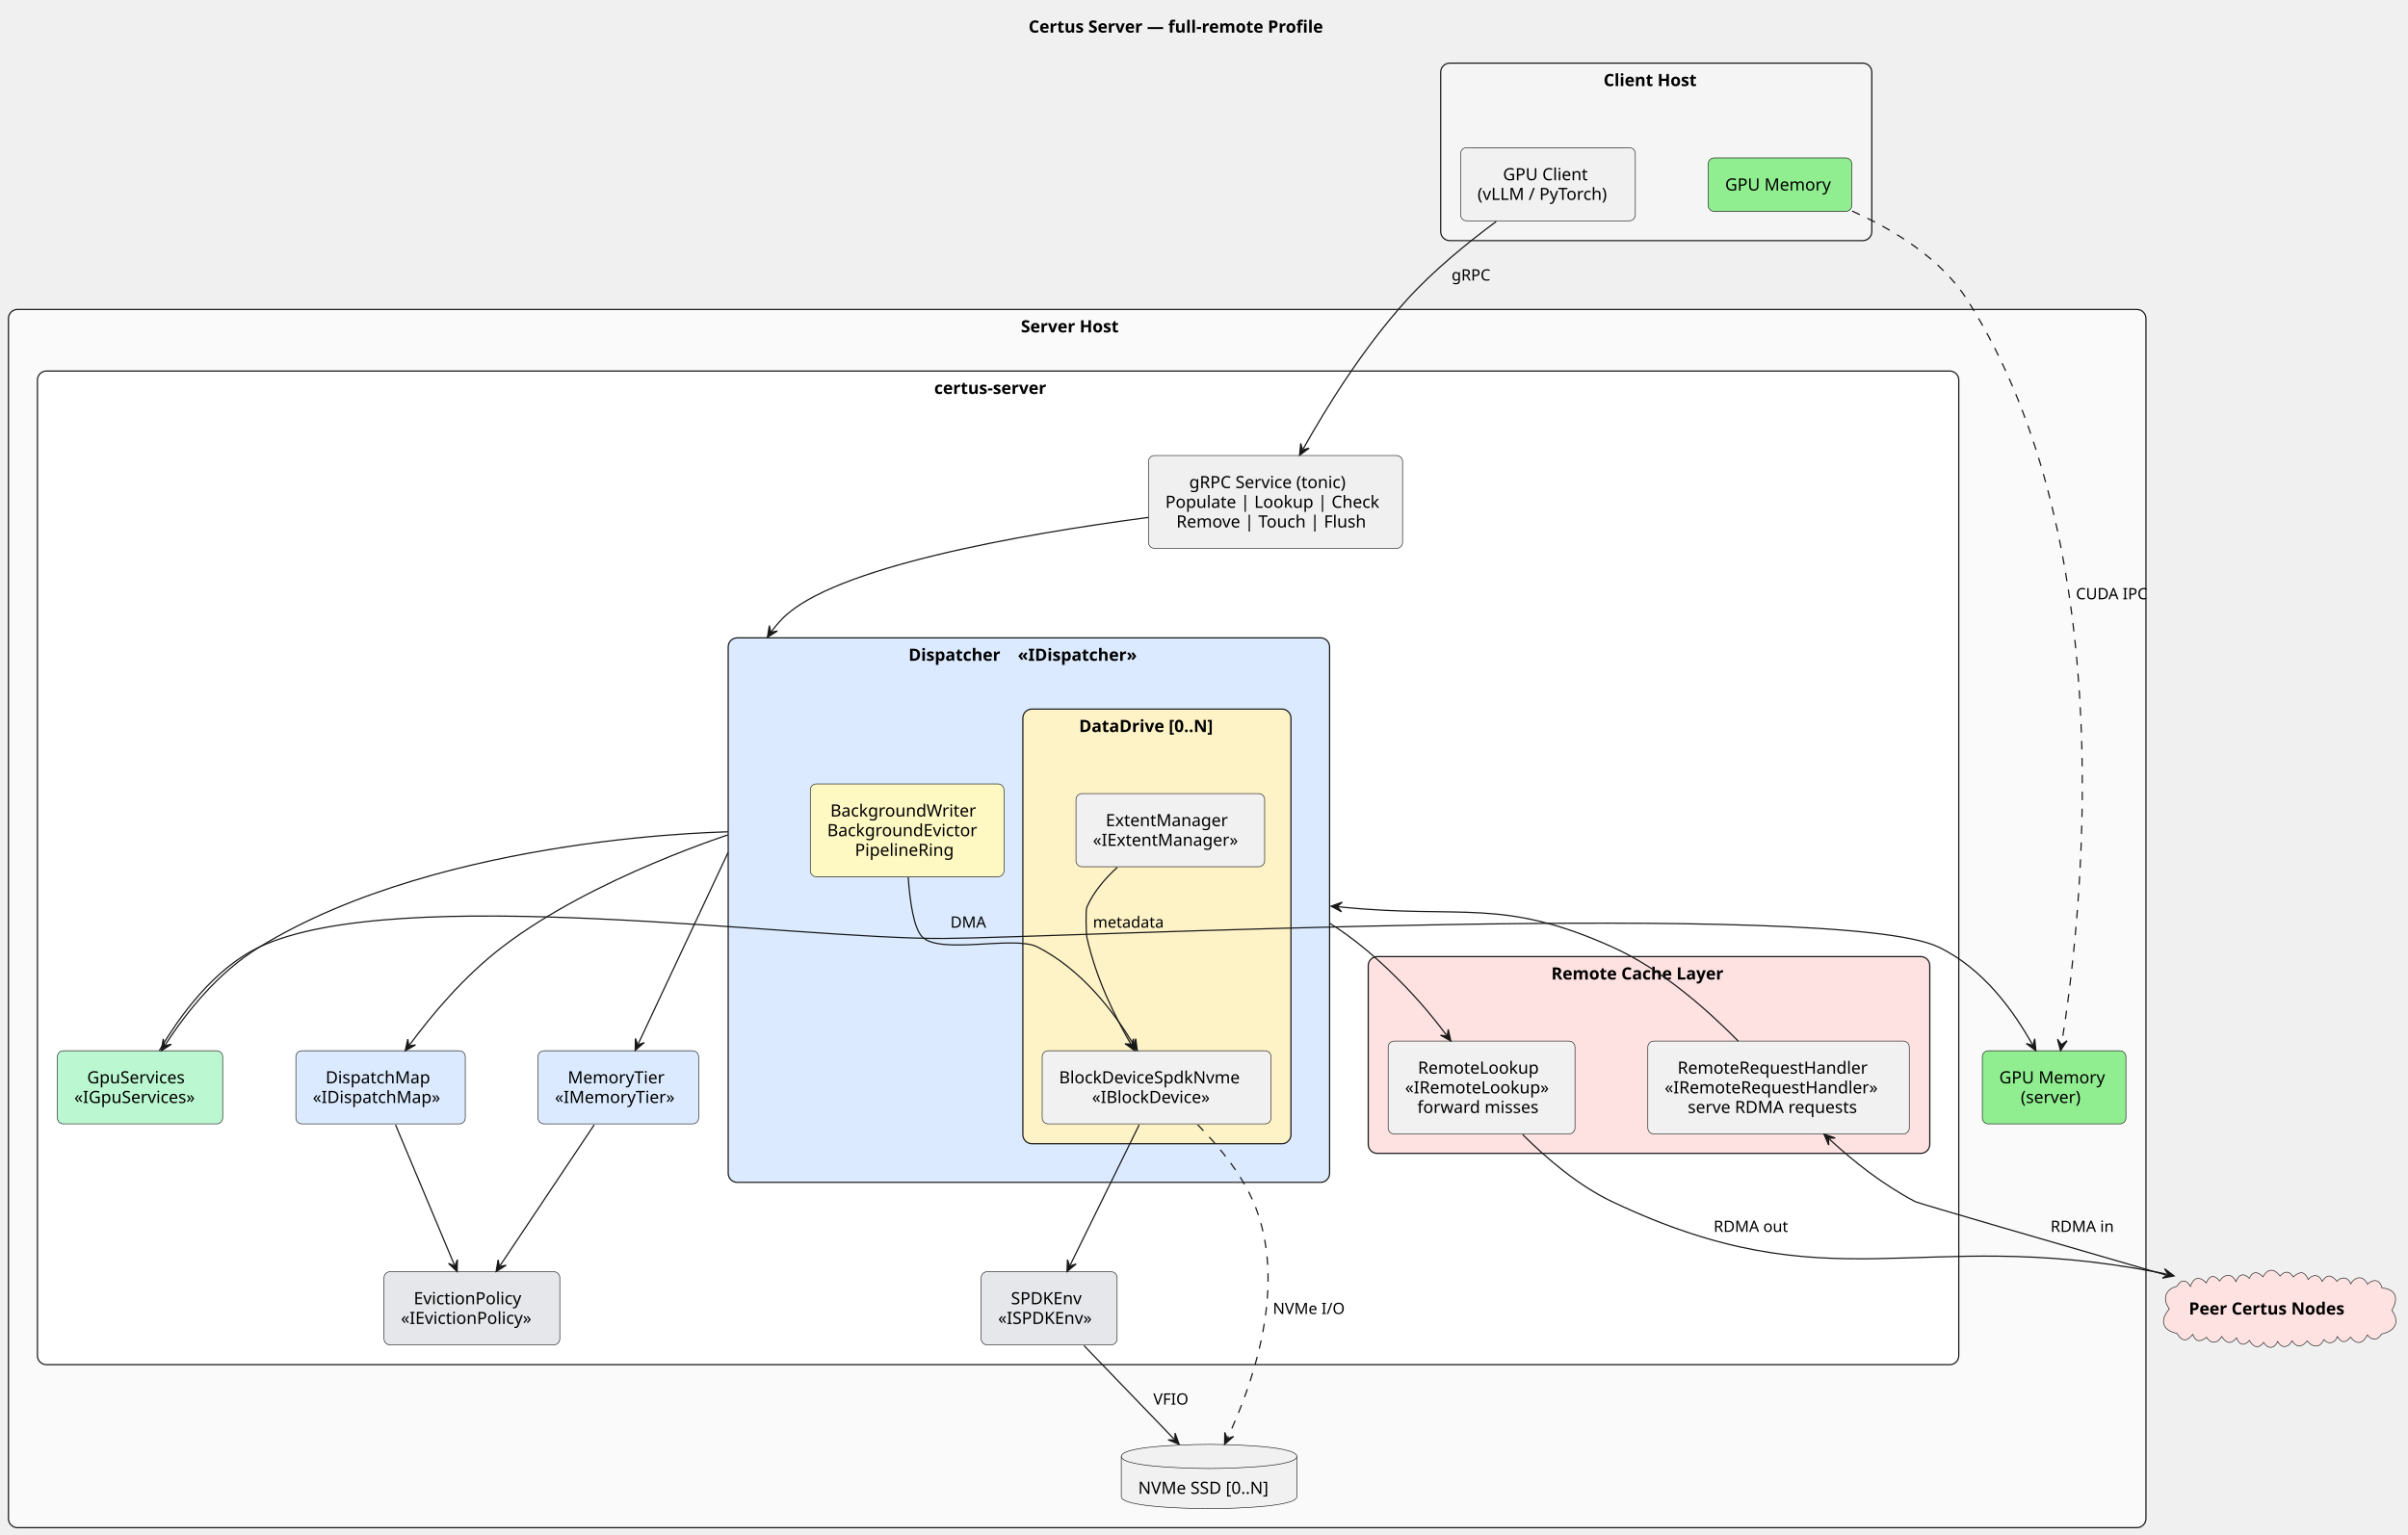
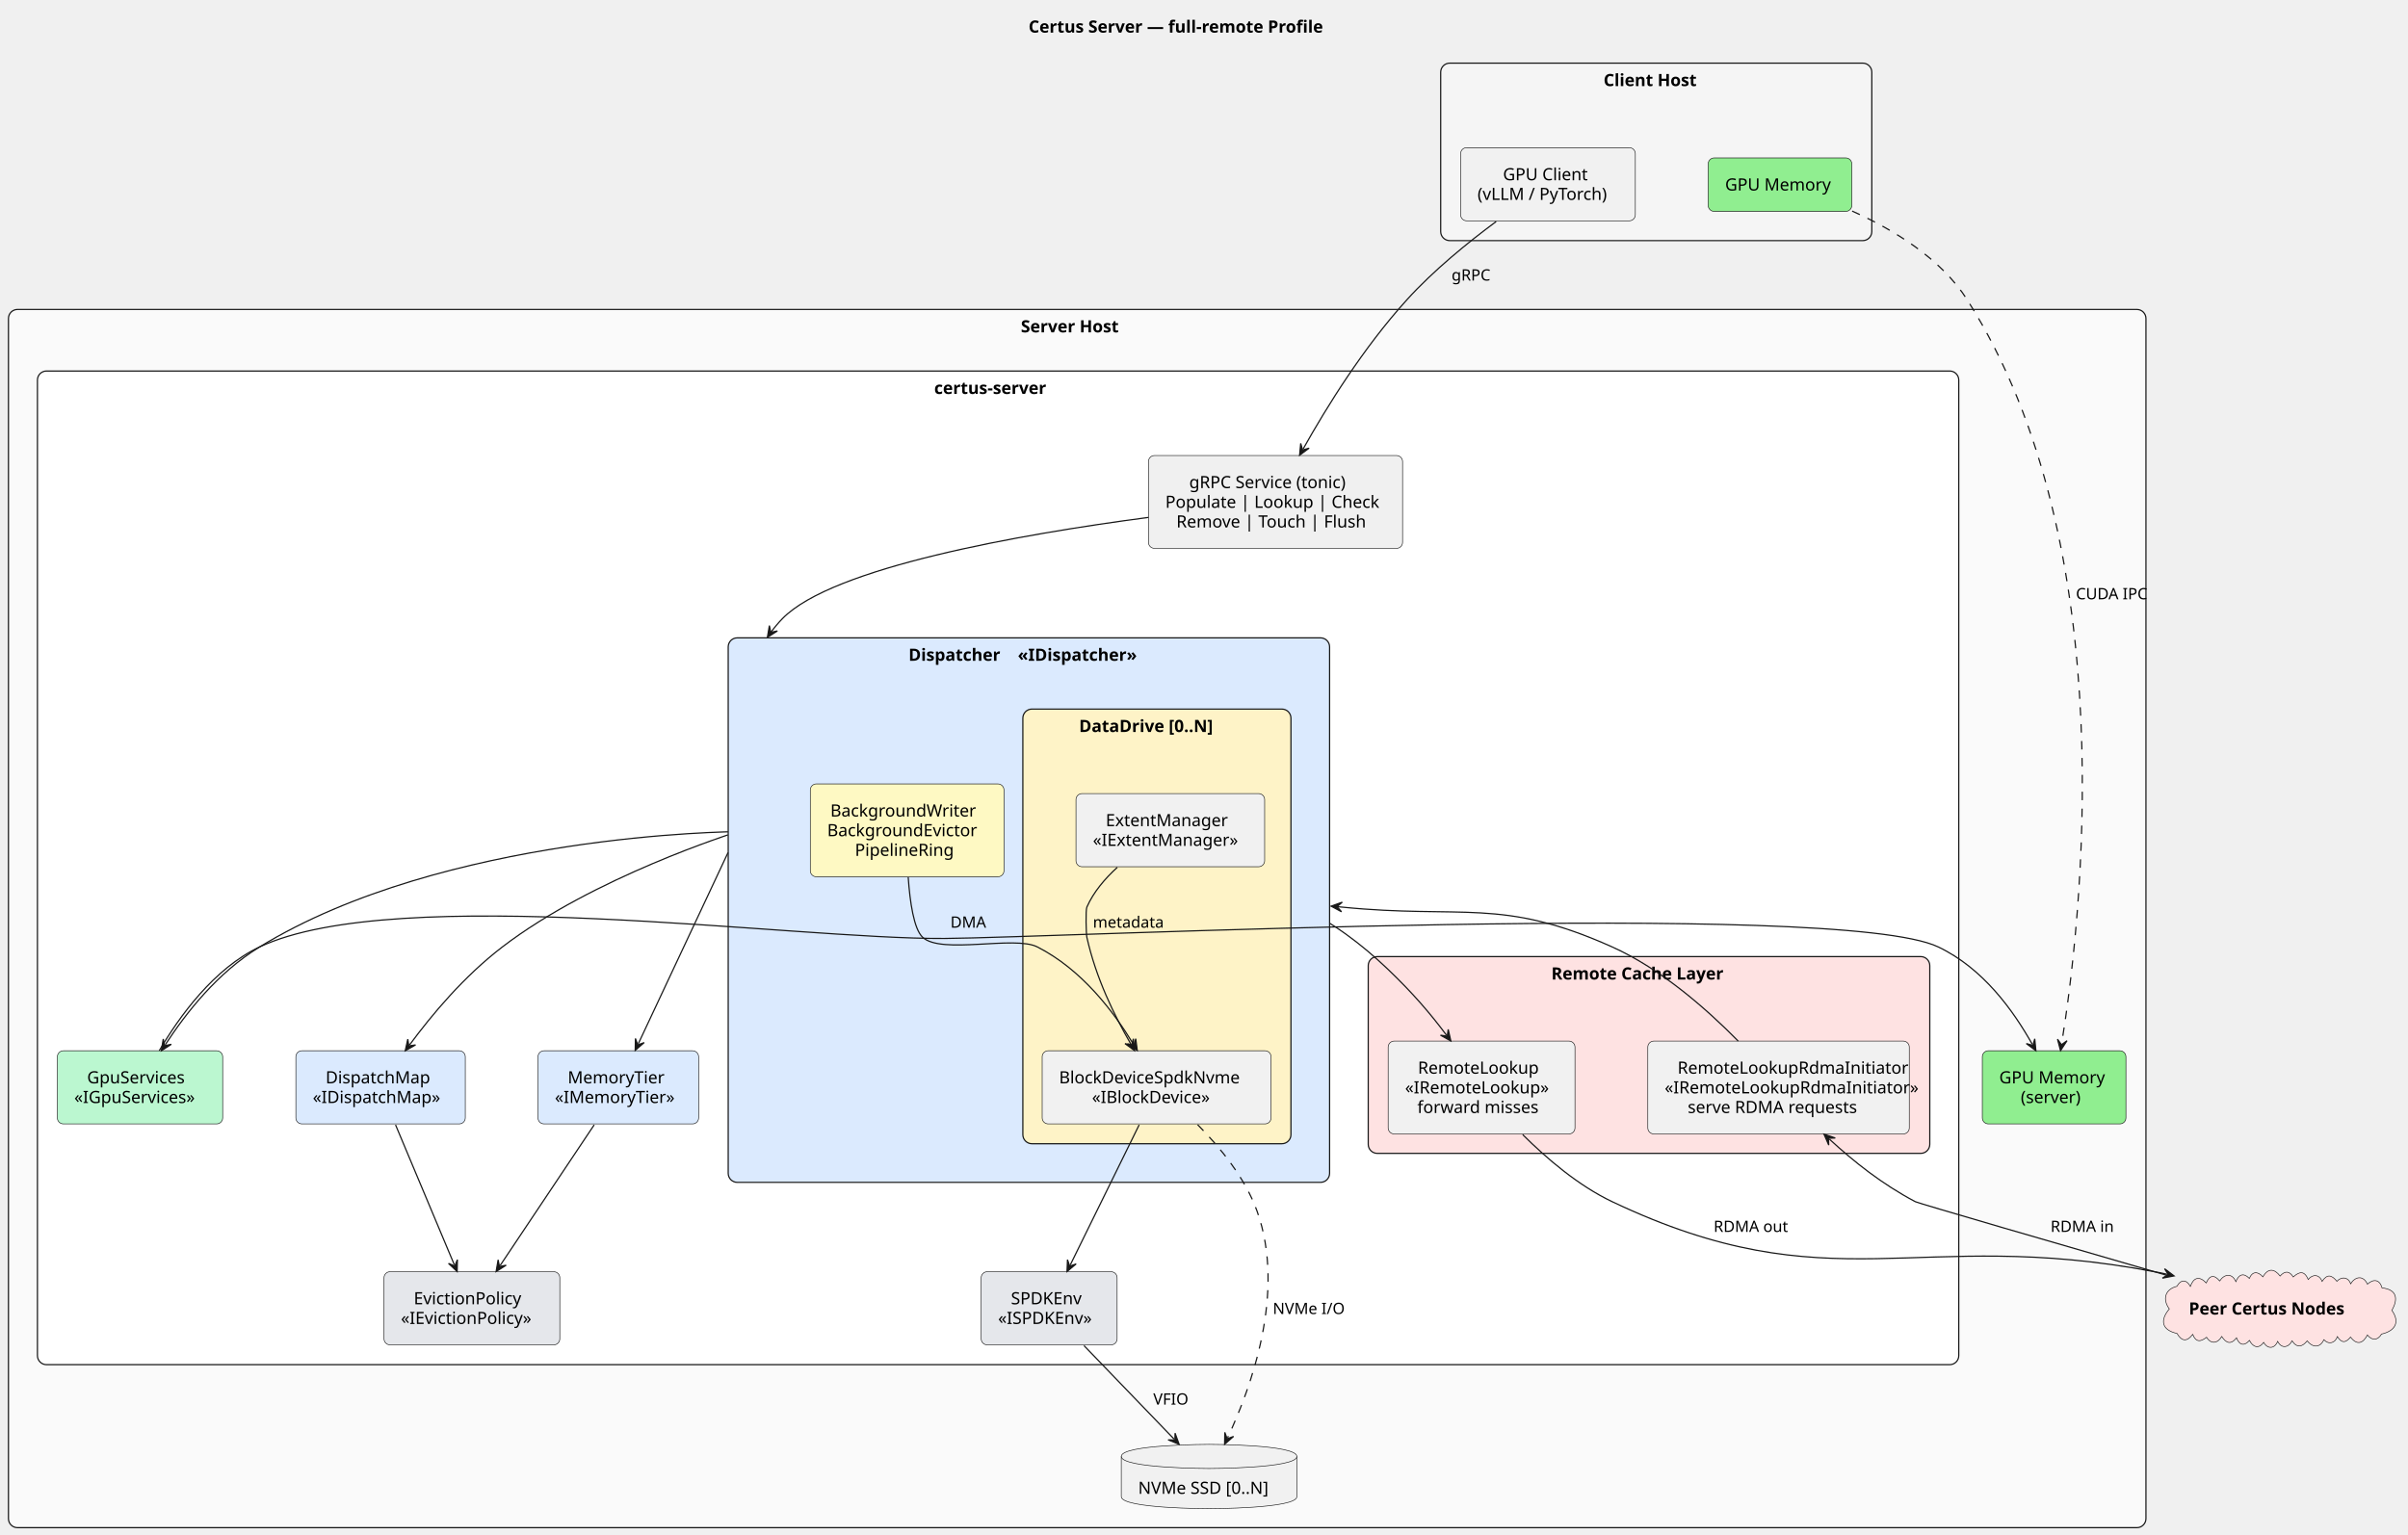
<svg xmlns="http://www.w3.org/2000/svg" contentStyleType="text/css" data-diagram-type="DESCRIPTION" height="1271px" preserveAspectRatio="none" style="width:1994px;height:1271px;background:#FFFFFF;" version="1.1" viewBox="0 0 1994 1271" width="1994px" zoomAndPan="magnify">
  <defs />
  <g>
    <g class="title" data-source-line="13">
      <text fill="#000000" font-family="sans-serif" font-size="14" font-weight="bold" lengthAdjust="spacing" textLength="277.396" x="851.74" y="26.995">Certus Server — full-remote Profile</text>
    </g>
    <g class="cluster" data-entity="client_box" data-source-line="18" data-uid="ent0002" id="cluster_client_box">
      <rect fill="#F5F5F5" height="147" rx="7.5" ry="7.5" style="stroke:#181818;stroke-width:1;" width="357" x="1193" y="52.297" />
      <text fill="#000000" font-family="sans-serif" font-size="14" font-weight="bold" lengthAdjust="spacing" textLength="87.261" x="1327.87" y="71.292">Client Host</text>
    </g>
    <g class="cluster" data-entity="server_box" data-source-line="26" data-uid="ent0005" id="cluster_server_box">
      <rect fill="#FAFAFA" height="1009" rx="7.5" ry="7.5" style="stroke:#181818;stroke-width:1;" width="1770" x="7" y="256.297" />
      <text fill="#000000" font-family="sans-serif" font-size="14" font-weight="bold" lengthAdjust="spacing" textLength="93.242" x="845.379" y="275.292">Server Host</text>
    </g>
    <g class="cluster" data-entity="server_proc" data-source-line="28" data-uid="ent0006" id="cluster_server_proc">
      <rect fill="#FFFFFF" height="823" rx="7.5" ry="7.5" style="stroke:#181818;stroke-width:1;" width="1591" x="31" y="307.297" />
      <text fill="#000000" font-family="sans-serif" font-size="14" font-weight="bold" lengthAdjust="spacing" textLength="105.759" x="773.621" y="326.292">certus-server</text>
    </g>
    <g class="cluster" data-entity="dispatcher" data-source-line="32" data-uid="ent0008" id="cluster_dispatcher">
      <rect fill="#DBEAFE" height="451" rx="7.5" ry="7.5" style="stroke:#181818;stroke-width:1;" width="498" x="603" y="528.297" />
      <text fill="#000000" font-family="sans-serif" font-size="14" font-weight="bold" lengthAdjust="spacing" textLength="85.579" x="752.335" y="547.292">Dispatcher</text>
      <text fill="#000000" font-family="sans-serif" font-size="14" font-weight="bold" lengthAdjust="spacing" textLength="108.876" x="842.789" y="547.292">«IDispatcher»</text>
    </g>
    <g class="cluster" data-entity="data_drive" data-source-line="33" data-uid="ent0009" id="cluster_data_drive">
      <rect fill="#FEF3C7" height="360" rx="7.5" ry="7.5" style="stroke:#181818;stroke-width:1;" width="222" x="847" y="587.297" />
      <text fill="#000000" font-family="sans-serif" font-size="14" font-weight="bold" lengthAdjust="spacing" textLength="128.919" x="893.54" y="606.292">DataDrive [0..N]</text>
    </g>
    <g class="cluster" data-entity="remote_box" data-source-line="46" data-uid="ent0018" id="cluster_remote_box">
      <rect fill="#FEE2E2" height="163" rx="7.5" ry="7.5" style="stroke:#181818;stroke-width:1;" width="465" x="1133" y="792.297" />
      <text fill="#000000" font-family="sans-serif" font-size="14" font-weight="bold" lengthAdjust="spacing" textLength="161.793" x="1284.603" y="811.292">Remote Cache Layer</text>
    </g>
    <g class="entity" data-entity="pyclient" data-source-line="19" data-uid="ent0003" id="entity_pyclient">
      <rect fill="#F1F1F1" height="60.594" rx="5" ry="5" style="stroke:#181818;stroke-width:0.5;" width="144.676" x="1209.5" y="122.297" />
      <text fill="#000000" font-family="sans-serif" font-size="14" lengthAdjust="spacing" textLength="74.519" x="1244.579" y="149.292">GPU Client</text>
      <text fill="#000000" font-family="sans-serif" font-size="14" lengthAdjust="spacing" textLength="116.676" x="1223.5" y="165.589">(vLLM / PyTorch)</text>
    </g>
    <g class="entity" data-entity="client_gpu" data-source-line="20" data-uid="ent0004" id="entity_client_gpu">
      <rect fill="#90EE90" height="44.297" rx="5" ry="5" style="stroke:#181818;stroke-width:0.5;" width="118.925" x="1414.5" y="130.797" />
      <text fill="#000000" font-family="sans-serif" font-size="14" lengthAdjust="spacing" textLength="90.925" x="1428.5" y="157.792">GPU Memory</text>
    </g>
    <g class="entity" data-entity="server_gpu" data-source-line="52" data-uid="ent0021" id="entity_server_gpu">
      <rect fill="#90EE90" height="60.594" rx="5" ry="5" style="stroke:#181818;stroke-width:0.5;" width="118.925" x="1641.5" y="870.297" />
      <text fill="#000000" font-family="sans-serif" font-size="14" lengthAdjust="spacing" textLength="90.925" x="1655.5" y="897.292">GPU Memory</text>
      <text fill="#000000" font-family="sans-serif" font-size="14" lengthAdjust="spacing" textLength="55.241" x="1673.342" y="913.589">(server)</text>
    </g>
    <g class="entity" data-entity="nvme_data" data-source-line="53" data-uid="ent0022" id="entity_nvme_data">
      <path d="M928.5,1206.297 C928.5,1196.297 1001.2,1196.297 1001.2,1196.297 C1001.2,1196.297 1073.9,1196.297 1073.9,1206.297 L1073.9,1239.594 C1073.9,1249.594 1001.2,1249.594 1001.2,1249.594 C1001.2,1249.594 928.5,1249.594 928.5,1239.594 L928.5,1206.297" fill="#F1F1F1" style="stroke:#181818;stroke-width:0.5;" />
      <path d="M928.5,1206.297 C928.5,1216.297 1001.2,1216.297 1001.2,1216.297 C1001.2,1216.297 1073.9,1216.297 1073.9,1206.297" fill="none" style="stroke:#181818;stroke-width:0.5;" />
      <text fill="#000000" font-family="sans-serif" font-size="14" lengthAdjust="spacing" textLength="117.4" x="942.5" y="1237.292">NVMe SSD [0..N]</text>
    </g>
    <g class="entity" data-entity="grpc" data-source-line="30" data-uid="ent0007" id="entity_grpc">
      <rect fill="#F0F0F0" height="76.891" rx="5" ry="5" style="stroke:#181818;stroke-width:0.5;" width="210.438" x="951" y="377.297" />
      <text fill="#000000" font-family="sans-serif" font-size="14" lengthAdjust="spacing" textLength="142.912" x="984.763" y="404.292">gRPC Service (tonic)</text>
      <text fill="#000000" font-family="sans-serif" font-size="14" lengthAdjust="spacing" textLength="182.438" x="965" y="420.589">Populate | Lookup | Check</text>
      <text fill="#000000" font-family="sans-serif" font-size="14" lengthAdjust="spacing" textLength="164.22" x="974.109" y="436.886">Remove | Touch | Flush</text>
    </g>
    <g class="entity" data-entity="dispatch_map" data-source-line="40" data-uid="ent0013" id="entity_dispatch_map">
      <rect fill="#DBEAFE" height="60.594" rx="5" ry="5" style="stroke:#181818;stroke-width:0.5;" width="140.294" x="245" y="870.297" />
      <text fill="#000000" font-family="sans-serif" font-size="14" lengthAdjust="spacing" textLength="91.034" x="269.63" y="897.292">DispatchMap</text>
      <text fill="#000000" font-family="sans-serif" font-size="14" lengthAdjust="spacing" textLength="112.294" x="259" y="913.589">«IDispatchMap»</text>
    </g>
    <g class="entity" data-entity="memory_tier" data-source-line="41" data-uid="ent0014" id="entity_memory_tier">
      <rect fill="#DBEAFE" height="60.594" rx="5" ry="5" style="stroke:#181818;stroke-width:0.5;" width="133.007" x="445.5" y="870.297" />
      <text fill="#000000" font-family="sans-serif" font-size="14" lengthAdjust="spacing" textLength="83.747" x="470.13" y="897.292">MemoryTier</text>
      <text fill="#000000" font-family="sans-serif" font-size="14" lengthAdjust="spacing" textLength="105.007" x="459.5" y="913.589">«IMemoryTier»</text>
    </g>
    <g class="entity" data-entity="eviction" data-source-line="42" data-uid="ent0015" id="entity_eviction">
      <rect fill="#E5E7EB" height="60.594" rx="5" ry="5" style="stroke:#181818;stroke-width:0.5;" width="145.565" x="318" y="1053.297" />
      <text fill="#000000" font-family="sans-serif" font-size="14" lengthAdjust="spacing" textLength="96.305" x="342.63" y="1080.292">EvictionPolicy</text>
      <text fill="#000000" font-family="sans-serif" font-size="14" lengthAdjust="spacing" textLength="117.564" x="332" y="1096.589">«IEvictionPolicy»</text>
    </g>
    <g class="entity" data-entity="gpu_svc" data-source-line="43" data-uid="ent0016" id="entity_gpu_svc">
      <rect fill="#BBF7D0" height="60.594" rx="5" ry="5" style="stroke:#181818;stroke-width:0.5;" width="136.903" x="47.5" y="870.297" />
      <text fill="#000000" font-family="sans-serif" font-size="14" lengthAdjust="spacing" textLength="87.644" x="72.13" y="897.292">GpuServices</text>
      <text fill="#000000" font-family="sans-serif" font-size="14" lengthAdjust="spacing" textLength="108.903" x="61.5" y="913.589">«IGpuServices»</text>
    </g>
    <g class="entity" data-entity="spdk_env" data-source-line="44" data-uid="ent0017" id="entity_spdk_env">
      <rect fill="#E5E7EB" height="60.594" rx="5" ry="5" style="stroke:#181818;stroke-width:0.5;" width="112.554" x="812.5" y="1053.297" />
      <text fill="#000000" font-family="sans-serif" font-size="14" lengthAdjust="spacing" textLength="63.294" x="837.13" y="1080.292">SPDKEnv</text>
      <text fill="#000000" font-family="sans-serif" font-size="14" lengthAdjust="spacing" textLength="84.554" x="826.5" y="1096.589">«ISPDKEnv»</text>
    </g>
    <g class="entity" data-entity="disp_bg" data-source-line="37" data-uid="ent0012" id="entity_disp_bg">
      <rect fill="#FEF9C3" height="76.891" rx="5" ry="5" style="stroke:#181818;stroke-width:0.5;" width="160.357" x="671" y="649.297" />
      <text fill="#000000" font-family="sans-serif" font-size="14" lengthAdjust="spacing" textLength="127.176" x="687.591" y="676.292">BackgroundWriter</text>
      <text fill="#000000" font-family="sans-serif" font-size="14" lengthAdjust="spacing" textLength="132.357" x="685" y="692.589">BackgroundEvictor</text>
      <text fill="#000000" font-family="sans-serif" font-size="14" lengthAdjust="spacing" textLength="86.475" x="707.941" y="708.886">PipelineRing</text>
    </g>
    <g class="entity" data-entity="blkdev" data-source-line="34" data-uid="ent0010" id="entity_blkdev">
      <rect fill="#F1F1F1" height="60.594" rx="5" ry="5" style="stroke:#181818;stroke-width:0.5;" width="189.519" x="863" y="870.297" />
      <text fill="#000000" font-family="sans-serif" font-size="14" lengthAdjust="spacing" textLength="161.519" x="877" y="897.292">BlockDeviceSpdkNvme</text>
      <text fill="#000000" font-family="sans-serif" font-size="14" lengthAdjust="spacing" textLength="107.003" x="904.258" y="913.589">«IBlockDevice»</text>
    </g>
    <g class="entity" data-entity="extmgr" data-source-line="35" data-uid="ent0011" id="entity_extmgr">
      <rect fill="#F1F1F1" height="60.594" rx="5" ry="5" style="stroke:#181818;stroke-width:0.5;" width="156.222" x="891" y="657.297" />
      <text fill="#000000" font-family="sans-serif" font-size="14" lengthAdjust="spacing" textLength="106.962" x="915.63" y="684.292">ExtentManager</text>
      <text fill="#000000" font-family="sans-serif" font-size="14" lengthAdjust="spacing" textLength="128.222" x="905" y="700.589">«IExtentManager»</text>
    </g>
    <g class="entity" data-entity="remote_lookup" data-source-line="47" data-uid="ent0019" id="entity_remote_lookup">
      <rect fill="#F1F1F1" height="76.891" rx="5" ry="5" style="stroke:#181818;stroke-width:0.5;" width="154.704" x="1149.5" y="862.297" />
      <text fill="#000000" font-family="sans-serif" font-size="14" lengthAdjust="spacing" textLength="105.444" x="1174.13" y="889.292">RemoteLookup</text>
      <text fill="#000000" font-family="sans-serif" font-size="14" lengthAdjust="spacing" textLength="126.704" x="1163.5" y="905.589">«IRemoteLookup»</text>
      <text fill="#000000" font-family="sans-serif" font-size="14" lengthAdjust="spacing" textLength="106.394" x="1173.655" y="921.886">forward misses</text>
    </g>
    <g class="entity" data-entity="remote_handler" data-source-line="48" data-uid="ent0020" id="entity_remote_handler">
      <rect fill="#F1F1F1" height="76.891" rx="5" ry="5" style="stroke:#181818;stroke-width:0.5;" width="216.528" x="1364.5" y="862.297" />
-       <text fill="#000000" font-family="sans-serif" font-size="14" lengthAdjust="spacing" textLength="167.269" x="1389.13" y="889.292">RemoteRequestHandler</text>
-       <text fill="#000000" font-family="sans-serif" font-size="14" lengthAdjust="spacing" textLength="188.528" x="1378.5" y="905.589">«IRemoteRequestHandler»</text>
+       <text fill="#000000" font-family="sans-serif" font-size="14" lengthAdjust="spacing" textLength="167.269" x="1389.13" y="889.292">RemoteLookupRdmaInitiator</text>
+       <text fill="#000000" font-family="sans-serif" font-size="14" lengthAdjust="spacing" textLength="188.528" x="1378.5" y="905.589">«IRemoteLookupRdmaInitiator»</text>
      <text fill="#000000" font-family="sans-serif" font-size="14" lengthAdjust="spacing" textLength="150.445" x="1397.542" y="921.886">serve RDMA requests</text>
    </g>
    <g class="entity" data-entity="peers" data-source-line="56" data-uid="ent0023" id="entity_peers">
      <path d="M1802.649,1065.389 C1805.904,1059.488 1810.597,1059.599 1813.782,1065.455 C1816.468,1057.873 1821.286,1056.644 1826.919,1062.595 C1829.716,1056.091 1833.509,1055.523 1838.065,1060.952 C1841.824,1055.188 1848.256,1054.103 1851.459,1061.517 C1853.731,1055.658 1857.726,1053.781 1862.621,1058.833 C1865.349,1052.445 1869.897,1053.171 1873.861,1057.542 C1878.025,1050.179 1883.293,1050.609 1888.097,1056.874 C1892.015,1052.463 1895.729,1052.476 1898.97,1057.642 C1904.21,1052.939 1908.161,1052.34 1911.392,1059.71 C1915.041,1055.073 1920.689,1055.432 1922.848,1061.33 C1927.066,1054.956 1930.79,1055.939 1935.114,1061.217 C1938.803,1057.168 1944.595,1057.547 1946.487,1063.301 C1950.275,1057.238 1956.895,1055.975 1960.394,1063.595 C1965.351,1059.114 1970.51,1059.51 1972.473,1066.696 C1985.161,1068.089 1985.852,1076.078 1980.672,1085.332 C1987.876,1095.653 1982.798,1102.512 1972.064,1104.969 C1968.973,1110.346 1964.132,1110.514 1960.383,1105.726 C1956.727,1112.728 1951.81,1114.554 1946.414,1107.448 C1942.421,1112.336 1939.13,1112.695 1935.506,1107.065 C1933.682,1112.434 1928.401,1114 1924.344,1109.622 C1920.998,1116.918 1914.757,1116.004 1910.494,1110.624 C1906.419,1115.657 1902.03,1116.749 1897.999,1110.575 C1895.207,1116.129 1889.3,1117.431 1886.071,1111.01 C1883.548,1117.199 1877.835,1117.709 1874.46,1111.83 C1870.223,1117.804 1865.403,1115.543 1862.736,1110.204 C1858.283,1115.289 1854.289,1114.082 1851.999,1108.104 C1847.273,1114.098 1843.395,1112.459 1839.747,1106.955 C1836.647,1112.552 1830.911,1113.776 1827.204,1107.601 C1822.332,1111.464 1818.382,1111.99 1815.736,1105.204 C1811.088,1111.414 1806.616,1111.236 1802.735,1104.438 C1789.913,1101.621 1788.51,1093.442 1796.357,1084.133 C1790.593,1076.334 1792.613,1067.884 1802.649,1065.389" fill="#FEE2E2" style="stroke:#181818;stroke-width:0.5;" />
      <text fill="#000000" font-family="sans-serif" font-size="14" font-weight="bold" lengthAdjust="spacing" textLength="146.754" x="1812.5" y="1088.792">Peer Certus Nodes</text>
    </g>
    <g class="link" data-entity-1="pyclient" data-entity-2="grpc" data-source-line="62" data-uid="lnk24" id="link_pyclient_grpc">
      <path d="M1238.93,183.487 C1215.53,200.817 1186.99,223.997 1165,248.297 C1128.72,288.387 1099.002,336.458 1079.102,371.828" fill="none" id="pyclient-to-grpc" style="stroke:#181818;stroke-width:1;" />
      <polygon fill="#181818" points="1076.16,377.057,1084.059,371.175,1078.612,372.699,1077.087,367.252,1076.16,377.057" style="stroke:#181818;stroke-width:1;" />
      <text fill="#000000" font-family="sans-serif" font-size="13" lengthAdjust="spacing" textLength="34.201" x="1202" y="232.364">gRPC</text>
    </g>
    <g class="link" data-entity-1="client_gpu" data-entity-2="server_gpu" data-source-line="63" data-uid="lnk25" id="link_client_gpu_server_gpu">
      <path d="M1533.7,174.817 C1567.38,189.897 1607.01,213.727 1629,248.297 C1760.04,454.237 1722.985,766.533 1707.225,864.293" fill="none" id="client_gpu-to-server_gpu" style="stroke:#181818;stroke-width:1;stroke-dasharray:7,7;" />
      <polygon fill="#181818" points="1706.27,870.217,1711.651,861.968,1707.066,865.281,1703.753,860.695,1706.27,870.217" style="stroke:#181818;stroke-width:1;" />
      <text fill="#000000" font-family="sans-serif" font-size="13" lengthAdjust="spacing" textLength="62.378" x="1719" y="496.364">CUDA IPC</text>
    </g>
    <g class="link" data-entity-1="grpc" data-entity-2="dispatcher" data-source-line="65" data-uid="lnk26" id="link_grpc_dispatcher">
      <path d="M950.99,428.547 C844.49,442.637 689.61,469.807 648,512.297 C644.587,515.782 641.455,519.499 638.581,523.405 C637.862,524.382 637.159,525.37 636.473,526.37 C636.13,526.87 639.108,522.374 638.773,522.879" fill="none" id="grpc-to-dispatcher" style="stroke:#181818;stroke-width:1;" />
      <polygon fill="#181818" points="635.455,527.878,643.764,522.591,638.22,523.712,637.099,518.168,635.455,527.878" style="stroke:#181818;stroke-width:1;" />
    </g>
    <g class="link" data-entity-1="dispatcher" data-entity-2="dispatch_map" data-source-line="67" data-uid="lnk27" id="link_dispatcher_dispatch_map">
      <path d="M602.772,691.494 C602.644,691.538 602.514,691.581 602.383,691.626 C602.121,691.714 601.853,691.805 601.58,691.897 C600.487,692.268 599.308,692.671 598.047,693.106 C595.526,693.975 592.677,694.973 589.54,696.096 C576.989,700.585 559.806,707.066 540.38,715.318 C501.527,731.822 453.7,755.407 416,784.297 C383.86,808.927 357.853,840.207 339.123,865.477" fill="none" id="dispatcher-to-dispatch_map" style="stroke:#181818;stroke-width:1;" />
      <polygon fill="#181818" points="335.55,870.297,344.123,865.448,338.527,866.28,337.696,860.685,335.55,870.297" style="stroke:#181818;stroke-width:1;" />
    </g>
    <g class="link" data-entity-1="dispatcher" data-entity-2="memory_tier" data-source-line="68" data-uid="lnk28" id="link_dispatcher_memory_tier">
      <path d="M602.854,706.16 C602.77,706.339 602.686,706.519 602.6,706.701 C601.92,708.152 601.204,709.677 600.457,711.27 C594.476,724.018 586.436,741.153 577.633,759.917 C560.025,797.444 541.909,836.055 528.539,864.545" fill="none" id="dispatcher-to-memory_tier" style="stroke:#181818;stroke-width:1;" />
      <polygon fill="#181818" points="525.99,869.977,533.435,863.529,528.114,865.451,526.192,860.13,525.99,869.977" style="stroke:#181818;stroke-width:1;" />
    </g>
    <g class="link" data-entity-1="dispatcher" data-entity-2="gpu_svc" data-source-line="69" data-uid="lnk29" id="link_dispatcher_gpu_svc">
      <path d="M602.879,688.949 C602.502,688.959 602.113,688.97 601.712,688.981 C600.909,689.004 600.058,689.03 599.159,689.059 C591.967,689.29 581.725,689.724 569.061,690.537 C543.734,692.163 508.718,695.306 469.031,701.379 C389.658,713.527 291.6,737.397 215,784.297 C179.98,805.737 154.256,838.726 136.886,865.266" fill="none" id="dispatcher-to-gpu_svc" style="stroke:#181818;stroke-width:1;" />
      <polygon fill="#181818" points="133.6,870.287,141.875,864.947,136.338,866.103,135.182,860.566,133.6,870.287" style="stroke:#181818;stroke-width:1;" />
    </g>
    <g class="link" data-entity-1="dispatcher" data-entity-2="remote_lookup" data-source-line="70" data-uid="lnk30" id="link_dispatcher_remote_lookup">
      <path d="M1101.007,764.655 C1101.204,764.778 1101.402,764.901 1101.599,765.025 C1101.993,765.272 1102.387,765.521 1102.78,765.771 C1103.567,766.271 1104.351,766.776 1105.132,767.285 C1108.258,769.324 1111.345,771.439 1114.39,773.62 C1126.568,782.345 1138.074,792.125 1148.744,802.278 C1170.082,822.584 1184.481,839.577 1197.816,857.403" fill="none" id="dispatcher-to-remote_lookup" style="stroke:#181818;stroke-width:1;" />
      <polygon fill="#181818" points="1201.41,862.207,1199.222,852.604,1198.415,858.203,1192.816,857.396,1201.41,862.207" style="stroke:#181818;stroke-width:1;" />
    </g>
    <g class="link" data-entity-1="dispatch_map" data-entity-2="eviction" data-source-line="72" data-uid="lnk31" id="link_dispatch_map_eviction">
      <path d="M327.55,931.687 C341.67,965.327 362.157,1014.105 376.237,1047.635" fill="none" id="dispatch_map-to-eviction" style="stroke:#181818;stroke-width:1;" />
      <polygon fill="#181818" points="378.56,1053.167,378.764,1043.32,376.624,1048.557,371.387,1046.418,378.56,1053.167" style="stroke:#181818;stroke-width:1;" />
    </g>
    <g class="link" data-entity-1="memory_tier" data-entity-2="eviction" data-source-line="73" data-uid="lnk32" id="link_memory_tier_eviction">
      <path d="M492.02,931.687 C469.53,965.327 436.565,1014.649 414.145,1048.179" fill="none" id="memory_tier-to-eviction" style="stroke:#181818;stroke-width:1;" />
      <polygon fill="#181818" points="410.81,1053.167,419.138,1047.909,413.589,1049.01,412.487,1043.462,410.81,1053.167" style="stroke:#181818;stroke-width:1;" />
    </g>
    <g class="link" data-entity-1="disp_bg" data-entity-2="blkdev" data-source-line="75" data-uid="lnk33" id="link_disp_bg_blkdev">
      <path d="M752.06,726.557 C753.48,747.007 756.72,769.467 764,776.297 C779.45,790.797 840.14,774.647 859,784.297 C896.03,803.247 921.843,837.476 938.623,864.956" fill="none" id="disp_bg-to-blkdev" style="stroke:#181818;stroke-width:1;" />
      <polygon fill="#181818" points="941.75,870.077,940.473,860.311,939.144,865.809,933.646,864.48,941.75,870.077" style="stroke:#181818;stroke-width:1;" />
    </g>
    <g class="link" data-entity-1="blkdev" data-entity-2="spdk_env" data-source-line="76" data-uid="lnk34" id="link_blkdev_spdk_env">
      <path d="M943.3,931.687 C926.76,965.327 902.708,1014.253 886.218,1047.783" fill="none" id="blkdev-to-spdk_env" style="stroke:#181818;stroke-width:1;" />
      <polygon fill="#181818" points="883.57,1053.167,891.131,1046.856,885.777,1048.68,883.952,1043.325,883.57,1053.167" style="stroke:#181818;stroke-width:1;" />
    </g>
    <g class="link" data-entity-1="extmgr" data-entity-2="blkdev" data-source-line="77" data-uid="lnk35" id="link_extmgr_blkdev">
      <path d="M925.22,718.387 C915.05,727.627 905.57,738.737 900,751.297 C898.87,753.837 899.4,773.587 900,776.297 C907.58,810.287 922.585,840.758 936.535,864.978" fill="none" id="extmgr-to-blkdev" style="stroke:#181818;stroke-width:1;" />
      <polygon fill="#181818" points="939.53,870.177,938.504,860.382,937.034,865.844,931.572,864.374,939.53,870.177" style="stroke:#181818;stroke-width:1;" />
      <text fill="#000000" font-family="sans-serif" font-size="13" lengthAdjust="spacing" textLength="63.007" x="905" y="768.364">metadata</text>
    </g>
    <g class="link" data-entity-1="dispatcher" data-entity-2="remote_handler" data-source-line="79" data-uid="lnk37" id="link_dispatcher_remote_handler">
      <path d="M1108.213,750.982 C1109.072,751.049 1105.235,750.77 1106.075,750.841 C1107.756,750.984 1109.398,751.136 1111,751.297 C1211.13,761.357 1243.18,743.117 1335,784.297 C1375.48,802.447 1413.51,835.997 1439.36,862.287" fill="none" id="dispatcher-backto-remote_handler" style="stroke:#181818;stroke-width:1;" />
      <polygon fill="#181818" points="1102.229,750.535,1110.906,755.194,1107.215,750.907,1111.502,747.216,1102.229,750.535" style="stroke:#181818;stroke-width:1;" />
    </g>
    <g class="link" data-entity-1="gpu_svc" data-entity-2="server_gpu" data-source-line="81" data-uid="lnk38" id="link_gpu_svc_server_gpu">
      <path d="M131.89,870.227 C148.41,842.077 177.17,802.077 215,784.297 C329.04,730.697 655.99,778.077 782,777.297 C873.45,776.737 1522.47,744.907 1605,784.297 C1642.25,802.077 1667.056,836.849 1682.906,864.999" fill="none" id="gpu_svc-to-server_gpu" style="stroke:#181818;stroke-width:1;" />
      <polygon fill="#181818" points="1685.85,870.227,1684.92,860.422,1683.397,865.87,1677.949,864.347,1685.85,870.227" style="stroke:#181818;stroke-width:1;" />
      <text fill="#000000" font-family="sans-serif" font-size="13" lengthAdjust="spacing" textLength="30.12" x="787" y="768.364">DMA</text>
    </g>
    <g class="link" data-entity-1="spdk_env" data-entity-2="nvme_data" data-source-line="83" data-uid="lnk39" id="link_spdk_env_nvme_data">
      <path d="M897.64,1114.527 C921.15,1138.917 949.916,1168.777 972.246,1191.947" fill="none" id="spdk_env-to-nvme_data" style="stroke:#181818;stroke-width:1;" />
      <polygon fill="#181818" points="976.41,1196.267,973.045,1187.011,972.94,1192.667,967.284,1192.562,976.41,1196.267" style="stroke:#181818;stroke-width:1;" />
      <text fill="#000000" font-family="sans-serif" font-size="13" lengthAdjust="spacing" textLength="30.437" x="955" y="1163.364">VFIO</text>
    </g>
    <g class="link" data-entity-1="blkdev" data-entity-2="nvme_data" data-source-line="84" data-uid="lnk40" id="link_blkdev_nvme_data">
      <path d="M991.73,931.537 C1010.13,950.087 1031.13,975.637 1041,1003.297 C1064.98,1070.487 1035.944,1149.238 1016.594,1190.768" fill="none" id="blkdev-to-nvme_data" style="stroke:#181818;stroke-width:1;stroke-dasharray:7,7;" />
      <polygon fill="#181818" points="1014.06,1196.207,1021.487,1189.738,1016.172,1191.675,1014.235,1186.36,1014.06,1196.207" style="stroke:#181818;stroke-width:1;" />
      <text fill="#000000" font-family="sans-serif" font-size="13" lengthAdjust="spacing" textLength="60.411" x="1054" y="1088.364">NVMe I/O</text>
    </g>
    <g class="link" data-entity-1="remote_lookup" data-entity-2="peers" data-source-line="86" data-uid="lnk41" id="link_remote_lookup_peers">
      <path d="M1260.9,939.747 C1280.59,959.397 1306.99,982.007 1335,995.297 C1516.77,1081.587 1586.36,1015.557 1784,1053.297 C1789.34,1054.317 1788.967,1054.134 1794.457,1055.415" fill="none" id="remote_lookup-to-peers" style="stroke:#181818;stroke-width:1;" />
      <polygon fill="#181818" points="1800.3,1056.777,1792.443,1050.838,1795.431,1055.642,1790.627,1058.629,1800.3,1056.777" style="stroke:#181818;stroke-width:1;" />
      <text fill="#000000" font-family="sans-serif" font-size="13" lengthAdjust="spacing" textLength="64.575" x="1419" y="1020.364">RDMA out</text>
    </g>
    <g class="link" data-entity-1="remote_handler" data-entity-2="peers" data-source-line="87" data-uid="lnk43" id="link_remote_handler_peers">
      <path d="M1514.82,943.465 C1535.58,962.525 1558.33,980.627 1586,995.297 C1588.43,996.587 1708.29,1031.387 1795.75,1056.707" fill="none" id="remote_handler-backto-peers" style="stroke:#181818;stroke-width:1;" />
      <polygon fill="#181818" points="1510.4,939.407,1514.324,948.44,1514.083,942.788,1519.735,942.547,1510.4,939.407" style="stroke:#181818;stroke-width:1;" />
      <text fill="#000000" font-family="sans-serif" font-size="13" lengthAdjust="spacing" textLength="55.136" x="1698" y="1020.364">RDMA in</text>
    </g>
  </g>
</svg>
